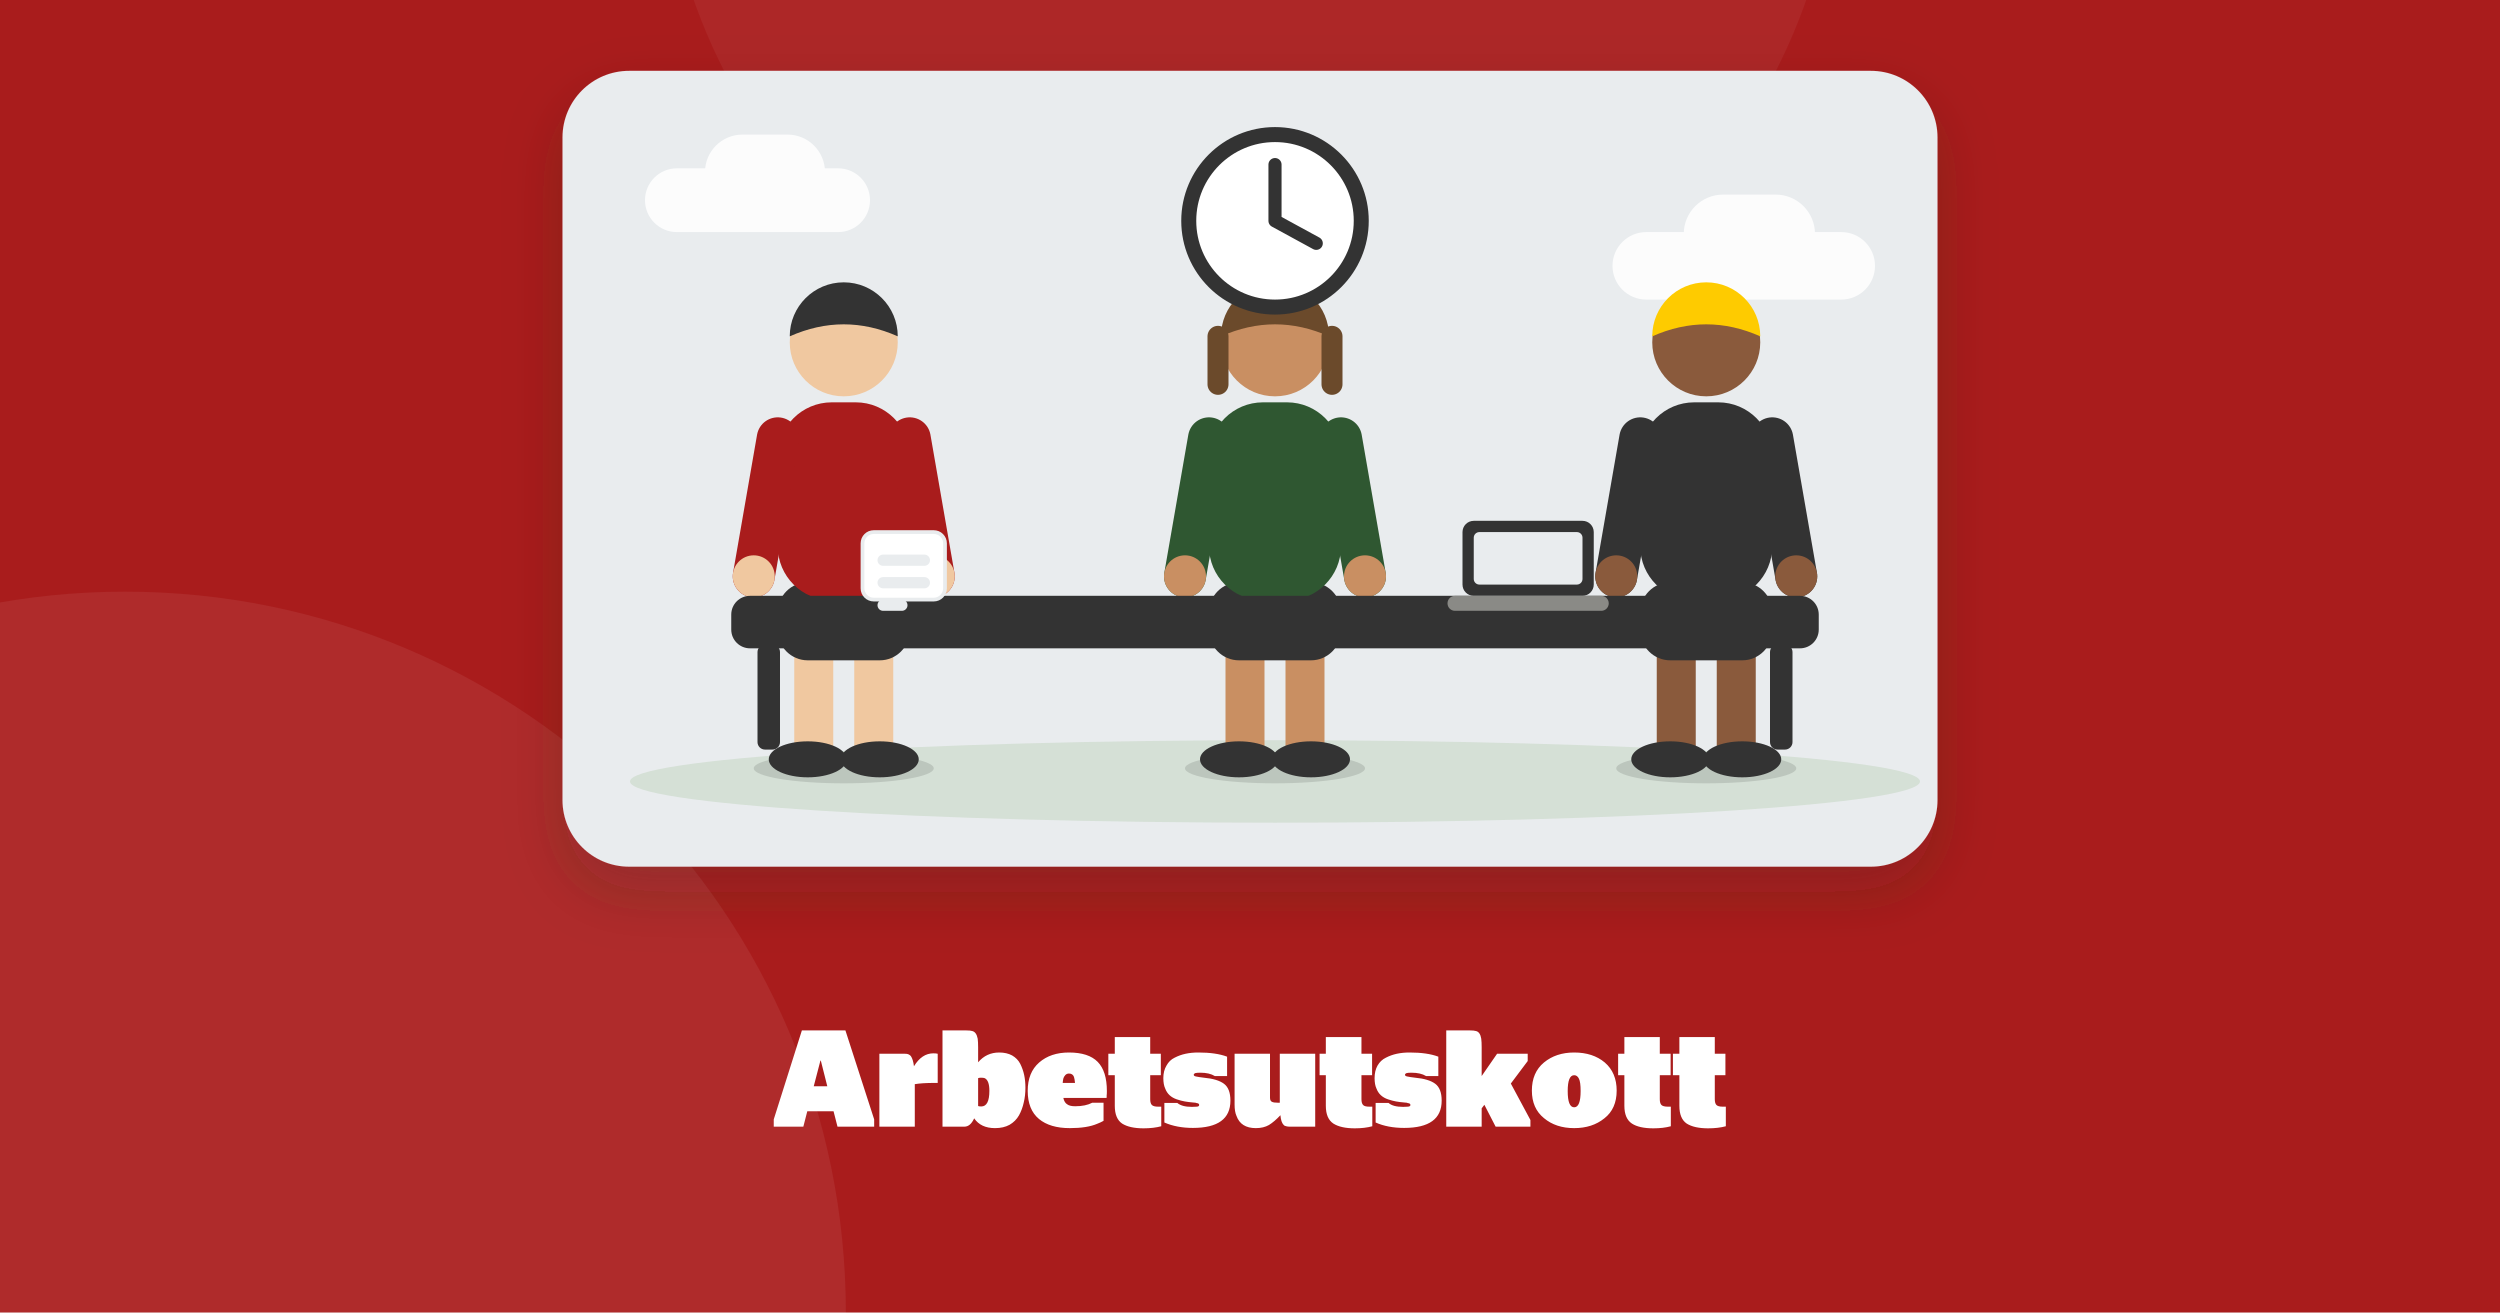
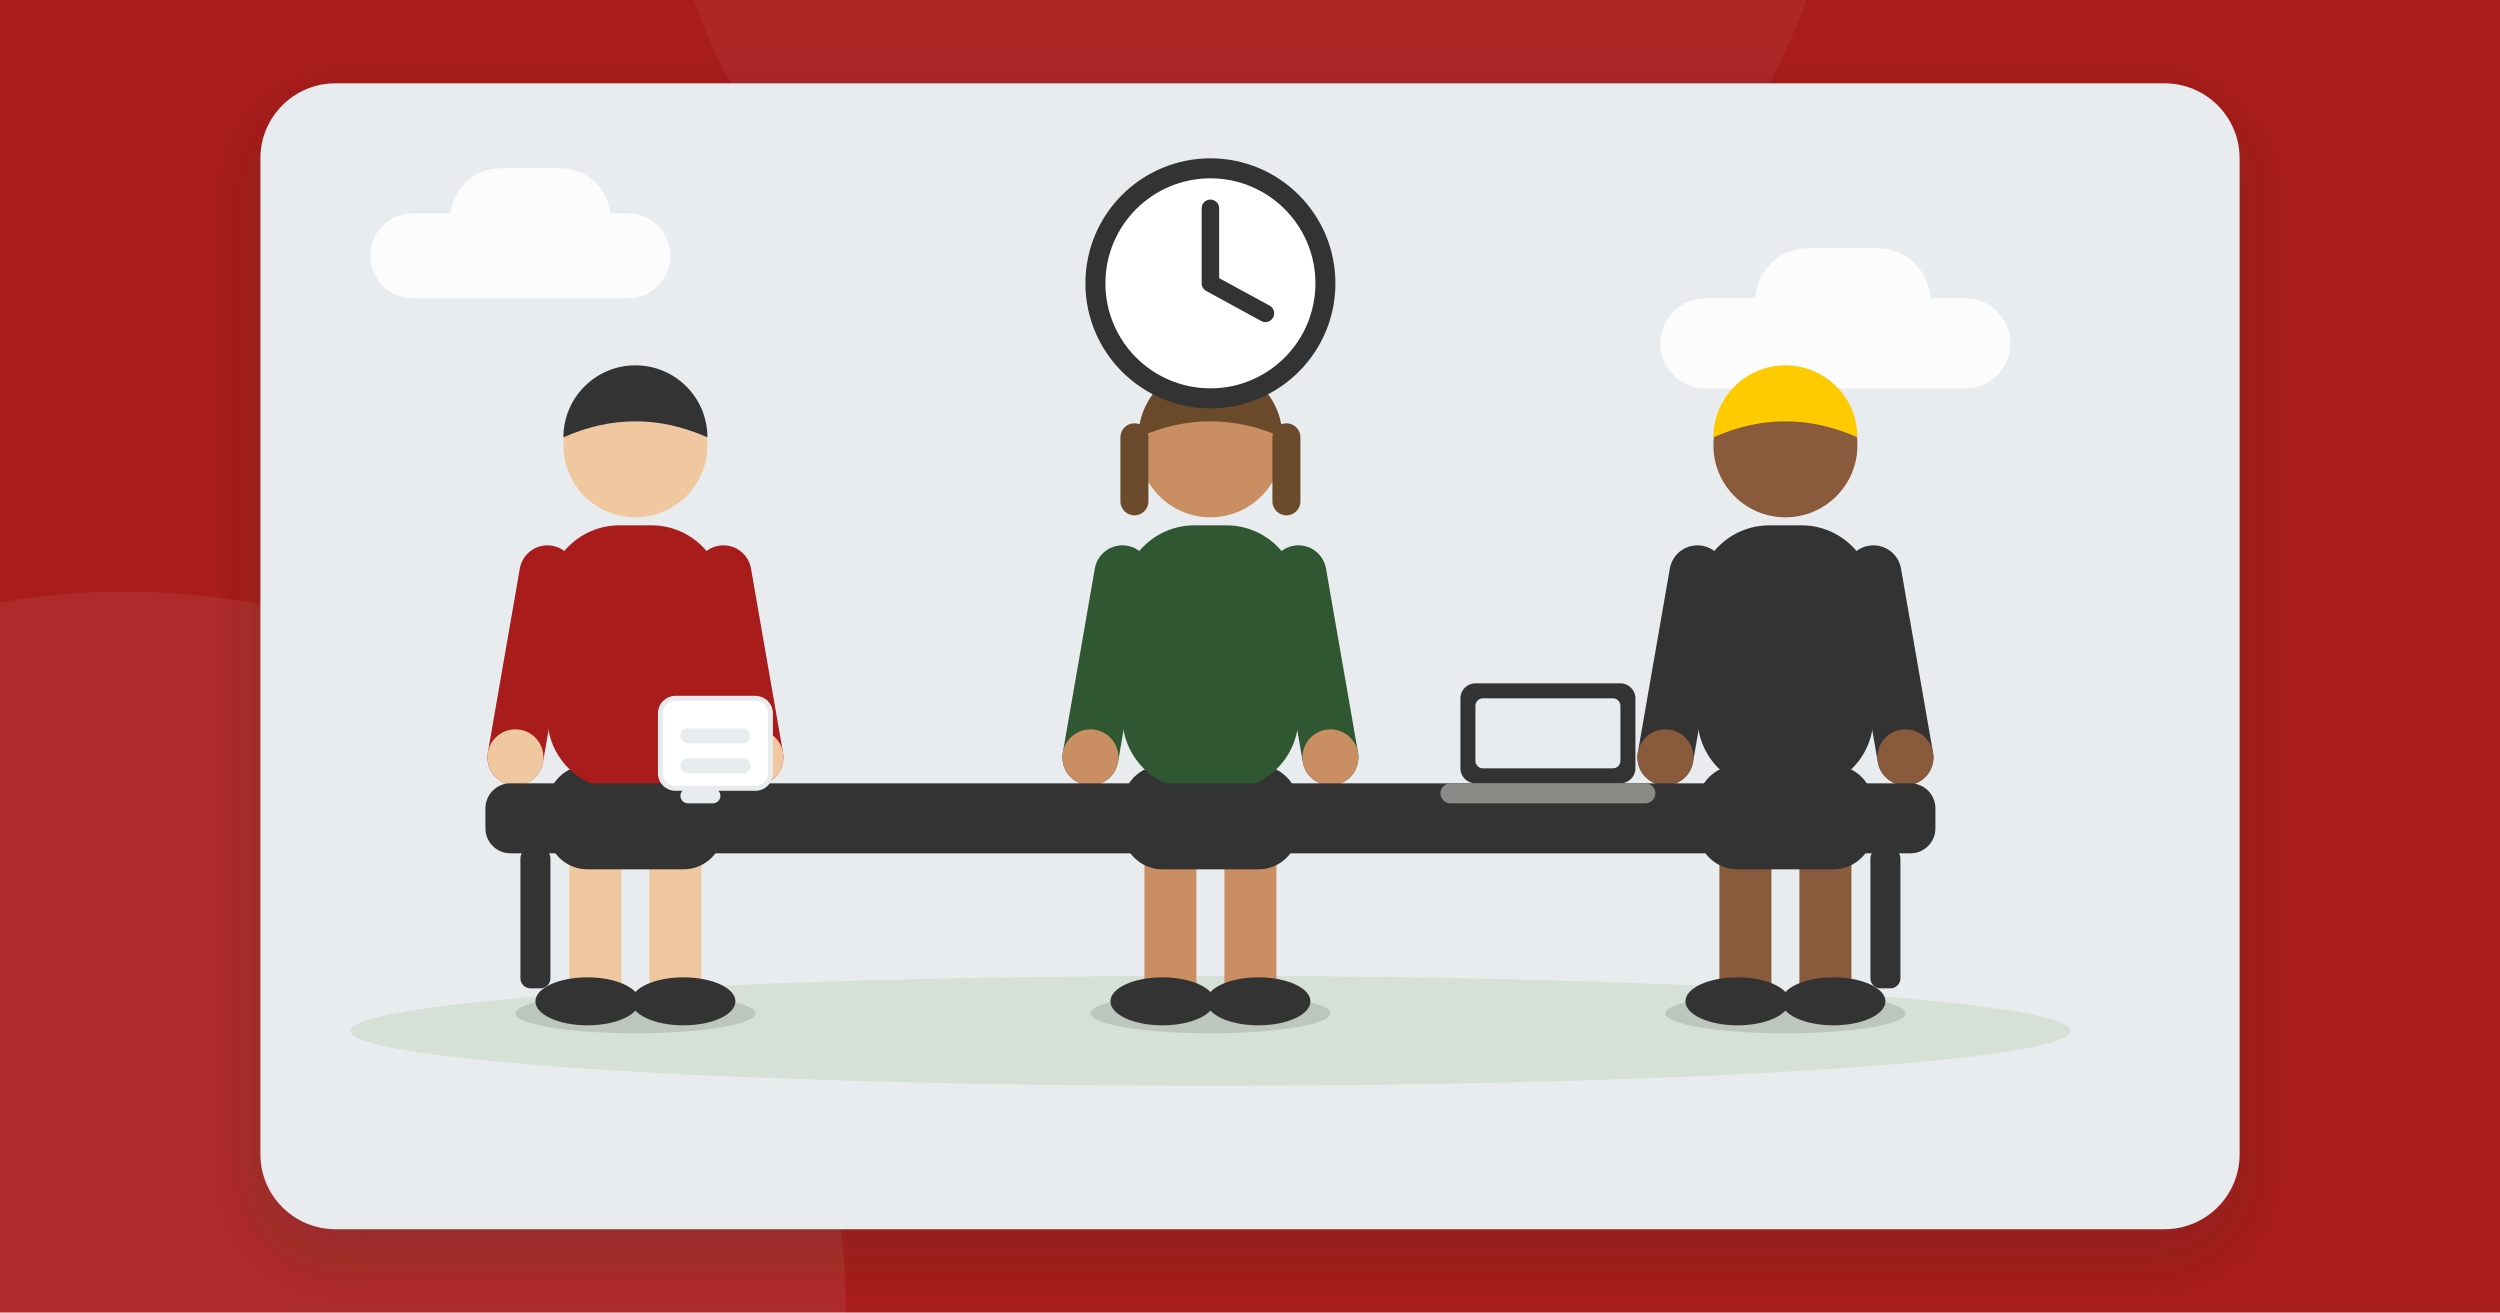
<svg xmlns="http://www.w3.org/2000/svg" viewBox="0 0 1200 630" width="1200" height="630" role="img" aria-label="Arbetsutskott">
  <defs>
    <filter id="sh" x="-20%" y="-20%" width="140%" height="160%">
      <feDropShadow dx="0" dy="12" stdDeviation="14" flood-color="#1F3A22" flood-opacity="0.2" />
    </filter>
  </defs>
  <rect width="1200" height="630" fill="#A91C1C" />
  <circle cx="60" cy="630" r="346" fill="#FFFFFF" opacity=".07" />
  <circle cx="600" cy="-94" r="283" fill="#FFFFFF" opacity=".05" />
-   <rect x="270" y="34" width="660" height="382" rx="32" fill="#E9ECEE" filter="url(#sh)" />
+   <rect x="125" y="40" width="950" height="550" rx="36" fill="#E9ECEE" filter="url(#sh)" />
  <clipPath id="pc">
-     <rect x="270" y="34" width="660" height="382" rx="32" />
+     <rect x="125" y="40" width="950" height="550" rx="36" />
  </clipPath>
  <g clip-path="url(#pc)">
-     <g transform="translate(270,34) scale(0.9)">
+     <g transform="translate(125,40) scale(1.2)">
      <g fill="#FFFFFF" opacity=".85">
        <rect x="44" y="52" width="120" height="34" rx="17" />
        <rect x="76" y="34" width="64" height="40" rx="20" />
        <rect x="560" y="86" width="140" height="36" rx="18" />
        <rect x="598" y="66" width="70" height="42" rx="21" />
      </g>
      <ellipse cx="380" cy="379" rx="344" ry="22" fill="#D5E0D6" />
      <g transform="translate(150,372) scale(1.6)">
        <ellipse cx="0" cy="0" rx="30" ry="5" fill="#000" opacity=".12" />
        <path d="M-10,-44 V-6 M10,-44 V-6" stroke="#F0C8A0" stroke-width="13" stroke-linecap="round" fill="none" />
        <ellipse cx="-12" cy="-3" rx="13" ry="6" fill="#333333" />
        <ellipse cx="12" cy="-3" rx="13" ry="6" fill="#333333" />
        <rect x="-22" y="-62" width="44" height="26" rx="10" fill="#333333" />
        <rect x="-22" y="-122" width="44" height="66" rx="18" fill="#A91C1C" />
        <path d="M-22,-110 L-30,-64" stroke="#A91C1C" stroke-width="14" stroke-linecap="round" fill="none" />
        <circle cx="-30" cy="-64" r="7" fill="#F0C8A0" />
        <path d="M22,-110 L30,-64" stroke="#A91C1C" stroke-width="14" stroke-linecap="round" fill="none" />
        <circle cx="30" cy="-64" r="7" fill="#F0C8A0" />
        <circle cx="0" cy="-142" r="18" fill="#F0C8A0" />
        <path d="M-18,-144 A18,18 0 0 1 18,-144 Q0,-152 -18,-144 Z" fill="#333333" />
      </g>
      <g transform="translate(380,372) scale(1.6)">
        <ellipse cx="0" cy="0" rx="30" ry="5" fill="#000" opacity=".12" />
        <path d="M-10,-44 V-6 M10,-44 V-6" stroke="#C98F62" stroke-width="13" stroke-linecap="round" fill="none" />
        <ellipse cx="-12" cy="-3" rx="13" ry="6" fill="#333333" />
        <ellipse cx="12" cy="-3" rx="13" ry="6" fill="#333333" />
        <rect x="-22" y="-62" width="44" height="26" rx="10" fill="#333333" />
        <rect x="-22" y="-122" width="44" height="66" rx="18" fill="#2F5731" />
        <path d="M-22,-110 L-30,-64" stroke="#2F5731" stroke-width="14" stroke-linecap="round" fill="none" />
        <circle cx="-30" cy="-64" r="7" fill="#C98F62" />
        <path d="M22,-110 L30,-64" stroke="#2F5731" stroke-width="14" stroke-linecap="round" fill="none" />
        <circle cx="30" cy="-64" r="7" fill="#C98F62" />
        <circle cx="0" cy="-142" r="18" fill="#C98F62" />
        <path d="M-18,-144 A18,18 0 0 1 18,-144 Q0,-152 -18,-144 Z" fill="#6B4A2B" />
        <path d="M-19,-144 V-128 M19,-144 V-128" stroke="#6B4A2B" stroke-width="7" stroke-linecap="round" />
      </g>
      <g transform="translate(610,372) scale(1.6)">
        <ellipse cx="0" cy="0" rx="30" ry="5" fill="#000" opacity=".12" />
        <path d="M-10,-44 V-6 M10,-44 V-6" stroke="#8A5A3C" stroke-width="13" stroke-linecap="round" fill="none" />
        <ellipse cx="-12" cy="-3" rx="13" ry="6" fill="#333333" />
        <ellipse cx="12" cy="-3" rx="13" ry="6" fill="#333333" />
        <rect x="-22" y="-62" width="44" height="26" rx="10" fill="#333333" />
        <rect x="-22" y="-122" width="44" height="66" rx="18" fill="#333333" />
        <path d="M-22,-110 L-30,-64" stroke="#333333" stroke-width="14" stroke-linecap="round" fill="none" />
        <circle cx="-30" cy="-64" r="7" fill="#8A5A3C" />
        <path d="M22,-110 L30,-64" stroke="#333333" stroke-width="14" stroke-linecap="round" fill="none" />
        <circle cx="30" cy="-64" r="7" fill="#8A5A3C" />
        <circle cx="0" cy="-142" r="18" fill="#8A5A3C" />
        <path d="M-18,-144 A18,18 0 0 1 18,-144 Q0,-152 -18,-144 Z" fill="#FECB00" />
      </g>
      <rect x="90" y="280" width="580" height="28" rx="10" fill="#333333" />
      <rect x="104" y="306" width="12" height="56" rx="4" fill="#333333" />
      <rect x="644" y="306" width="12" height="56" rx="4" fill="#333333" />
      <circle cx="380" cy="80" r="46" fill="#FFF" stroke="#333333" stroke-width="8" />
      <path d="M380,80 V50 M380,80 L402,92" stroke="#333333" stroke-width="7" stroke-linecap="round" />
      <g transform="rotate(0 182 264)">
        <rect x="160" y="246" width="44" height="36" rx="6" fill="#FFFFFF" stroke="#E9ECEE" stroke-width="2" />
        <rect x="168" y="258" width="28" height="6" rx="3" fill="#E9ECEE" />
        <rect x="168" y="270" width="28" height="6" rx="3" fill="#E9ECEE" />
        <rect x="168" y="282" width="16" height="6" rx="3" fill="#E9ECEE" />
      </g>
      <rect x="480" y="240" width="70" height="40" rx="6" fill="#333333" />
      <rect x="486" y="246" width="58" height="28" rx="3" fill="#E9ECEE" />
      <rect x="472" y="280" width="86" height="8" rx="4" fill="#8A8A86" />
    </g>
  </g>
-   <path d="M371.4 540.8V537.3L384.9 494.6H405.8L419.6 537.3V540.8H402L400.1 533.4H387.5L385.6 540.8ZM393.8 509.1 390.6 521.4H397.1L394 509.1ZM450.1 519.8H448.8Q442.6 519.8 439.1 520.4V540.8H422.1V505.8H434.3Q435.3 505.8 435.9 506Q436.8 506.4 437.2 506.9Q438.3 508.5 438.7 511.8Q442.5 505.6 448 505.6Q449.3 505.6 450.1 505.8ZM469.5 502.7V509.9Q473.5 505.2 479.6 505.2Q483.2 505.2 485.8 506.6Q488.4 508.1 489.7 510.6Q491 513.2 491.6 516Q492.2 518.8 492.2 522.1Q492.2 526 491.4 529.2Q490.7 532.5 489.1 535.4Q487.5 538.2 484.6 539.9Q481.7 541.5 477.6 541.5Q470.8 541.5 467.6 536.8Q465.8 540.8 462.9 540.8H452.4V494.6H463.8Q465.8 494.6 466.7 494.9Q468.7 495.4 469.3 498.6Q469.5 500.2 469.5 502.7ZM471 517.3H470.3Q470.2 517.4 469.9 517.4Q469.6 517.5 469.5 517.5V530.9Q470 531.1 471 531.1Q474.9 531.1 474.9 523.6Q474.9 518.5 472.6 517.5Q472 517.3 471 517.3ZM531.1 527H510.4Q510.9 529.3 512.3 530.1Q513.5 531 516.1 531Q521.1 531 524.3 529.3H529.7V538Q528.3 538.8 526.7 539.4Q521.9 541.5 513.5 541.5Q504 541.5 498.7 537.1Q493.3 532.6 493.3 523.6Q493.3 514.8 498.8 510Q504.3 505.2 513.1 505.2Q522.5 505.2 526.9 509.7Q531.3 514.2 531.3 523.7Q531.3 525.3 531.2 525.8Q531.2 526 531.2 526.5Q531.2 526.9 531.1 527ZM513.1 515.3Q512 515.3 511.3 516.1Q510.6 516.9 510.4 517.7Q510.2 518.5 510.1 519.8H516Q515.9 518.8 515.8 518.2Q515.7 517.7 515.5 516.9Q515.2 516.1 514.6 515.7Q514 515.3 513.1 515.3ZM532 516.1V505.8H535.1V497.8H552.1V505.8H557.2V516.1H552.1V527.6Q552.1 529.6 552.9 530.4Q553.7 531.2 555.9 531.2H557.4V540.6Q553.7 541.6 548.9 541.6Q542.2 541.6 538.6 539.3Q535.1 536.9 535.1 530.8V516.1ZM572.6 541.4Q564.8 541.4 558.9 538.8V529.4H565.1Q567.3 531.3 572.1 531.3Q573 531.3 574.5 531.2Q575.6 531.1 575.6 530.4Q575.6 529.6 574.5 529.5L573.8 529.3Q573.1 529.3 572.7 529.2Q570.4 529 568.7 528.7Q567 528.4 564.9 527.7Q562.8 527 561.4 525.7Q560 524.4 559.3 522.5Q558.4 520.6 558.4 517.5Q558.4 514 559.9 511.5Q561.3 508.9 563.8 507.7Q566.3 506.4 569.1 505.8Q571.9 505.2 575.2 505.2Q583.7 505.2 589 507.2V516.5H583.1Q580.5 514.9 576.2 514.9Q574.4 514.9 573.7 515.1Q573 515.4 573 515.9Q573 516.5 574 516.7Q575.3 517 577.9 517.3Q584.4 517.9 587.5 520.2Q590.6 522.5 590.6 528.3Q590.6 541.4 572.6 541.4ZM614.3 505.8H631.3V540.8H619.1Q618.1 540.8 617.4 540.6Q616.6 540.5 616.1 539.9Q614.9 538.7 614.6 535.3Q611.7 538.4 609.1 540Q606.5 541.5 602.8 541.5Q595.6 541.5 593.5 535.6Q592.6 533.6 592.6 530.2V505.8H609.6V526.9Q609.6 528.5 610.6 528.9Q611.4 529.3 613.3 529.3H614.3ZM633.4 516.1V505.8H636.4V497.8H653.5V505.8H658.6V516.1H653.5V527.6Q653.5 529.6 654.3 530.4Q655 531.2 657.3 531.2H658.7V540.6Q655.1 541.6 650.3 541.6Q643.6 541.6 640 539.3Q636.4 536.9 636.4 530.8V516.1ZM674 541.4Q666.1 541.4 660.3 538.8V529.4H666.5Q668.6 531.3 673.5 531.3Q674.4 531.3 675.8 531.2Q677 531.1 677 530.4Q677 529.6 675.8 529.5L675.2 529.3Q674.5 529.3 674.1 529.2Q671.7 529 670.1 528.7Q668.4 528.4 666.3 527.7Q664.2 527 662.8 525.7Q661.4 524.4 660.7 522.5Q659.8 520.6 659.8 517.5Q659.8 514 661.2 511.5Q662.7 508.9 665.2 507.7Q667.7 506.4 670.5 505.8Q673.3 505.2 676.6 505.2Q685.1 505.2 690.4 507.2V516.5H684.5Q681.9 514.9 677.5 514.9Q675.8 514.9 675.1 515.1Q674.4 515.4 674.4 515.9Q674.4 516.5 675.4 516.7Q676.7 517 679.3 517.3Q685.8 517.9 688.9 520.2Q692 522.5 692 528.3Q692 541.4 674 541.4ZM711.2 502.7V516.5L718.6 505.8H733.3V509.3L725.2 520.1L734.6 537.6V540.8H717.9L712.5 530.3L711.2 532V540.8H694.2V494.6H705.6Q707.5 494.6 708.5 494.9Q710.5 495.4 711 498.6Q711.2 500.2 711.2 502.7ZM755.6 541.5Q746.8 541.5 741.1 536.7Q735.3 532 735.3 523.5Q735.3 514.8 741.1 510Q746.9 505.2 755.6 505.2Q764.6 505.2 770.3 510Q776 514.9 776 523.5Q776 532.2 770.1 536.8Q764.3 541.5 755.6 541.5ZM755.6 531.5Q758.7 531.5 758.7 523.7Q758.7 519.4 757.9 517.8Q757.1 516.1 755.6 516.1Q752.5 516.1 752.5 523.7Q752.5 531.5 755.6 531.5ZM776.7 516.1V505.8H779.7V497.8H796.7V505.8H801.9V516.1H796.7V527.6Q796.7 529.6 797.5 530.4Q798.3 531.2 800.6 531.2H802V540.6Q798.4 541.6 793.6 541.6Q786.8 541.6 783.3 539.3Q779.7 536.9 779.7 530.8V516.1ZM803 516.1V505.8H806.1V497.8H823.1V505.8H828.2V516.1H823.1V527.6Q823.1 529.6 823.9 530.4Q824.7 531.2 826.9 531.2H828.4V540.6Q824.7 541.6 819.9 541.6Q813.2 541.6 809.6 539.3Q806.1 536.9 806.1 530.8V516.1Z" fill="#FFFFFF" />
</svg>
